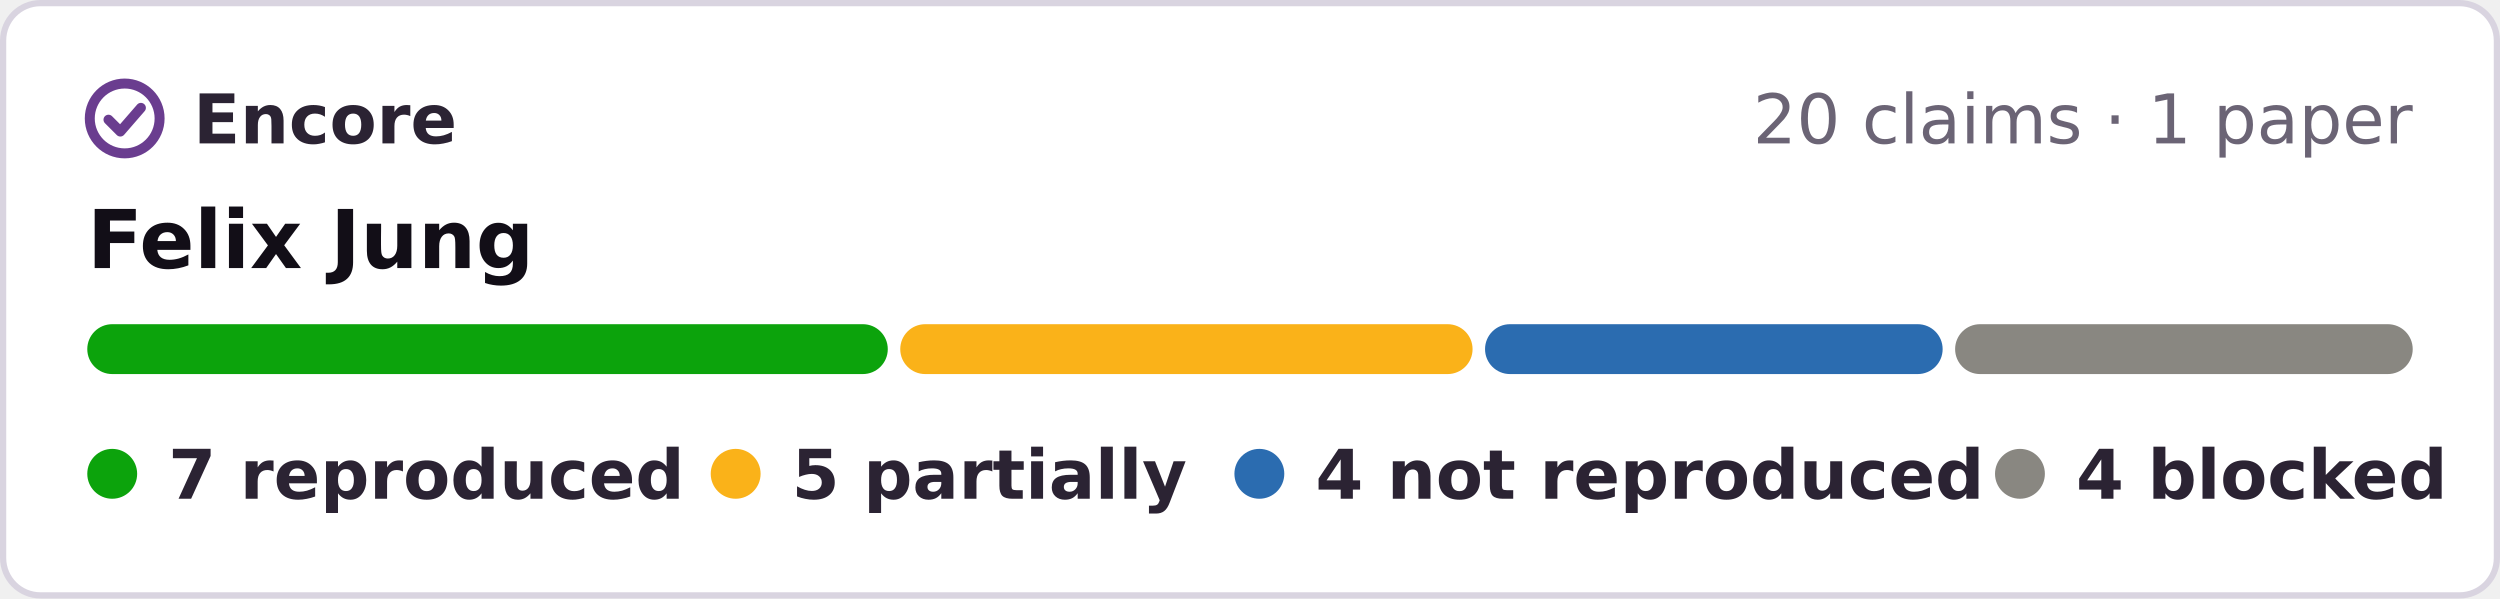
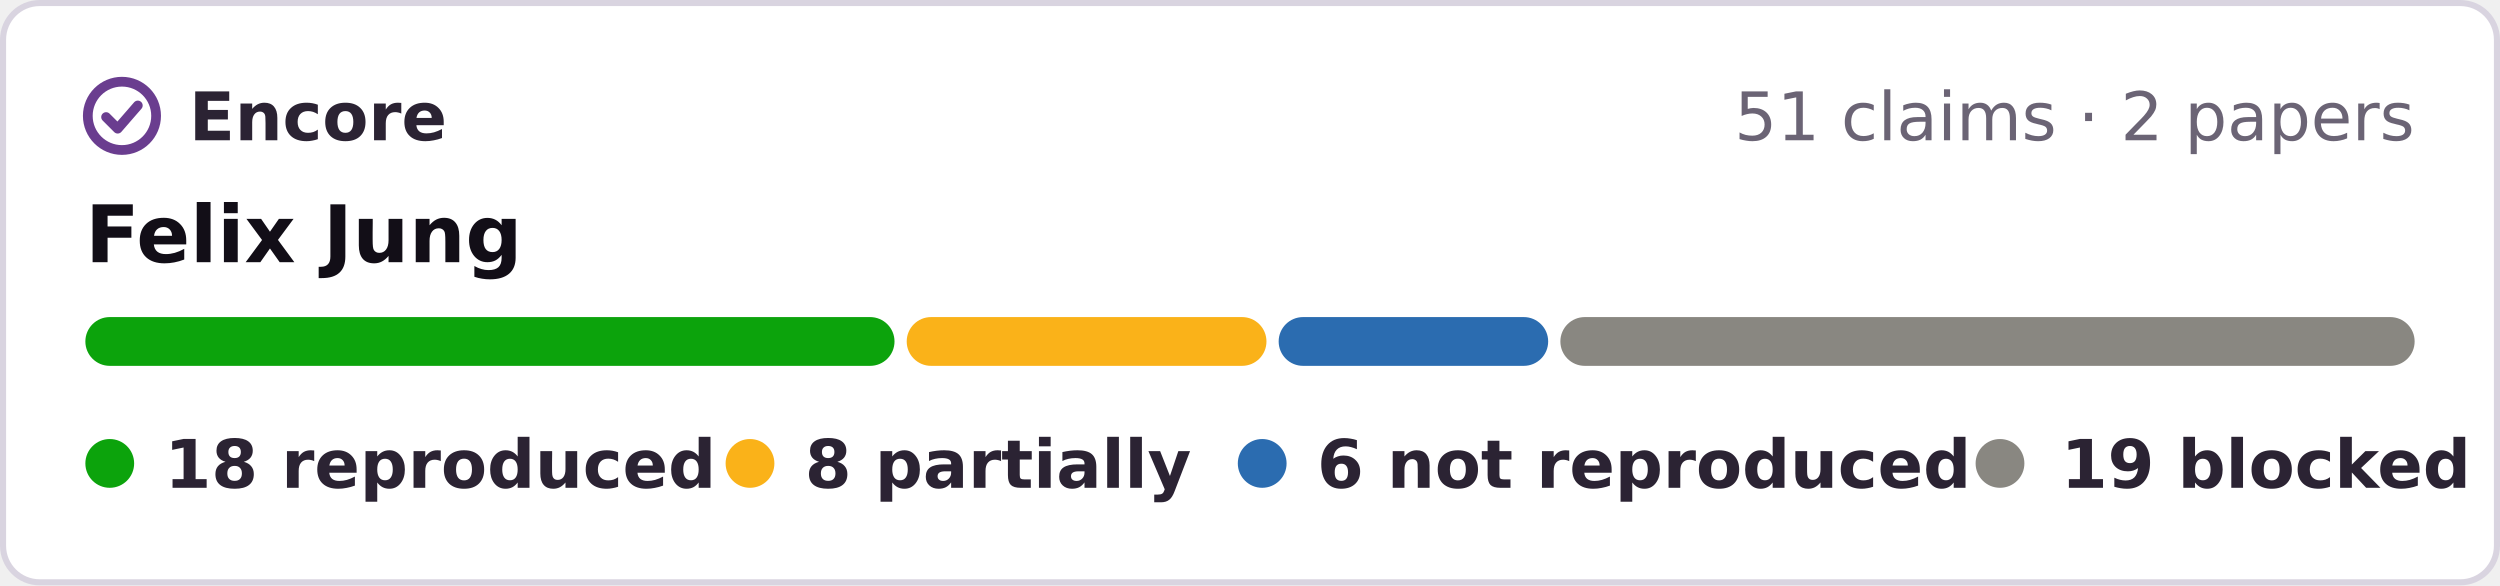
- <svg xmlns="http://www.w3.org/2000/svg" width="401" height="96" viewBox="0 0 401 96" role="img" aria-label="Encore: 7 reproduced, 5 partially reproduced, 4 not reproduced, 4 blocked, of 20 claims in 1 paper of Felix Jung">
-   <rect x=".5" y=".5" width="400" height="95" rx="6" fill="#fff" stroke="#d9d4e0" />
+ <svg xmlns="http://www.w3.org/2000/svg" width="410" height="96" viewBox="0 0 410 96" role="img" aria-label="Encore: 18 reproduced, 8 partially reproduced, 6 not reproduced, 19 blocked, of 51 claims in 2 papers of Felix Jung">
+   <rect x=".5" y=".5" width="409" height="95" rx="6" fill="#fff" stroke="#d9d4e0" />
  <g fill="none" stroke="#6a3d8f" stroke-width="1.6" stroke-linecap="round" stroke-linejoin="round">
    <circle cx="20" cy="19" r="5.6" />
    <path d="M17.4 19.2l1.9 1.9 3.3-3.8" />
  </g>
  <g font-family="Verdana,DejaVu Sans,Geneva,sans-serif" font-size="11">
    <text x="31" y="23" font-weight="bold" fill="#2b2333" textLength="39">Encore</text>
-     <text x="387" y="23" text-anchor="end" fill="#6b6475">20 claims · 1 paper</text>
+     <text x="396" y="23" text-anchor="end" fill="#6b6475">51 claims · 2 papers</text>
    <text x="14" y="43" font-size="13" font-weight="bold" fill="#120e17">Felix Jung</text>
-     <rect x="14.0" y="52" width="128.4" height="8" rx="4" fill="#0ca30c" />
-     <rect x="144.4" y="52" width="91.8" height="8" rx="4" fill="#fab219" />
-     <rect x="238.2" y="52" width="73.4" height="8" rx="4" fill="#2b6cb0" />
-     <rect x="313.6" y="52" width="73.4" height="8" rx="4" fill="#898781" />
+     <rect x="14.0" y="52" width="132.7" height="8" rx="4" fill="#0ca30c" />
+     <rect x="148.7" y="52" width="59.0" height="8" rx="4" fill="#fab219" />
+     <rect x="209.7" y="52" width="44.2" height="8" rx="4" fill="#2b6cb0" />
+     <rect x="255.9" y="52" width="140.1" height="8" rx="4" fill="#898781" />
    <g font-weight="bold" fill="#2b2333">
      <circle cx="18" cy="76" r="4" fill="#0ca30c" />
-       <text x="27" y="80" textLength="73">7 reproduced</text>
-       <circle cx="118" cy="76" r="4" fill="#fab219" />
-       <text x="127" y="80" textLength="57">5 partially</text>
-       <circle cx="202" cy="76" r="4" fill="#2b6cb0" />
-       <text x="211" y="80" textLength="95">4 not reproduced</text>
-       <circle cx="324" cy="76" r="4" fill="#898781" />
-       <text x="333" y="80" textLength="54">4 blocked</text>
+       <text x="27" y="80" textLength="78">18 reproduced</text>
+       <circle cx="123" cy="76" r="4" fill="#fab219" />
+       <text x="132" y="80" textLength="57">8 partially</text>
+       <circle cx="207" cy="76" r="4" fill="#2b6cb0" />
+       <text x="216" y="80" textLength="95">6 not reproduced</text>
+       <circle cx="328" cy="76" r="4" fill="#898781" />
+       <text x="338" y="80" textLength="59">19 blocked</text>
    </g>
  </g>
</svg>
